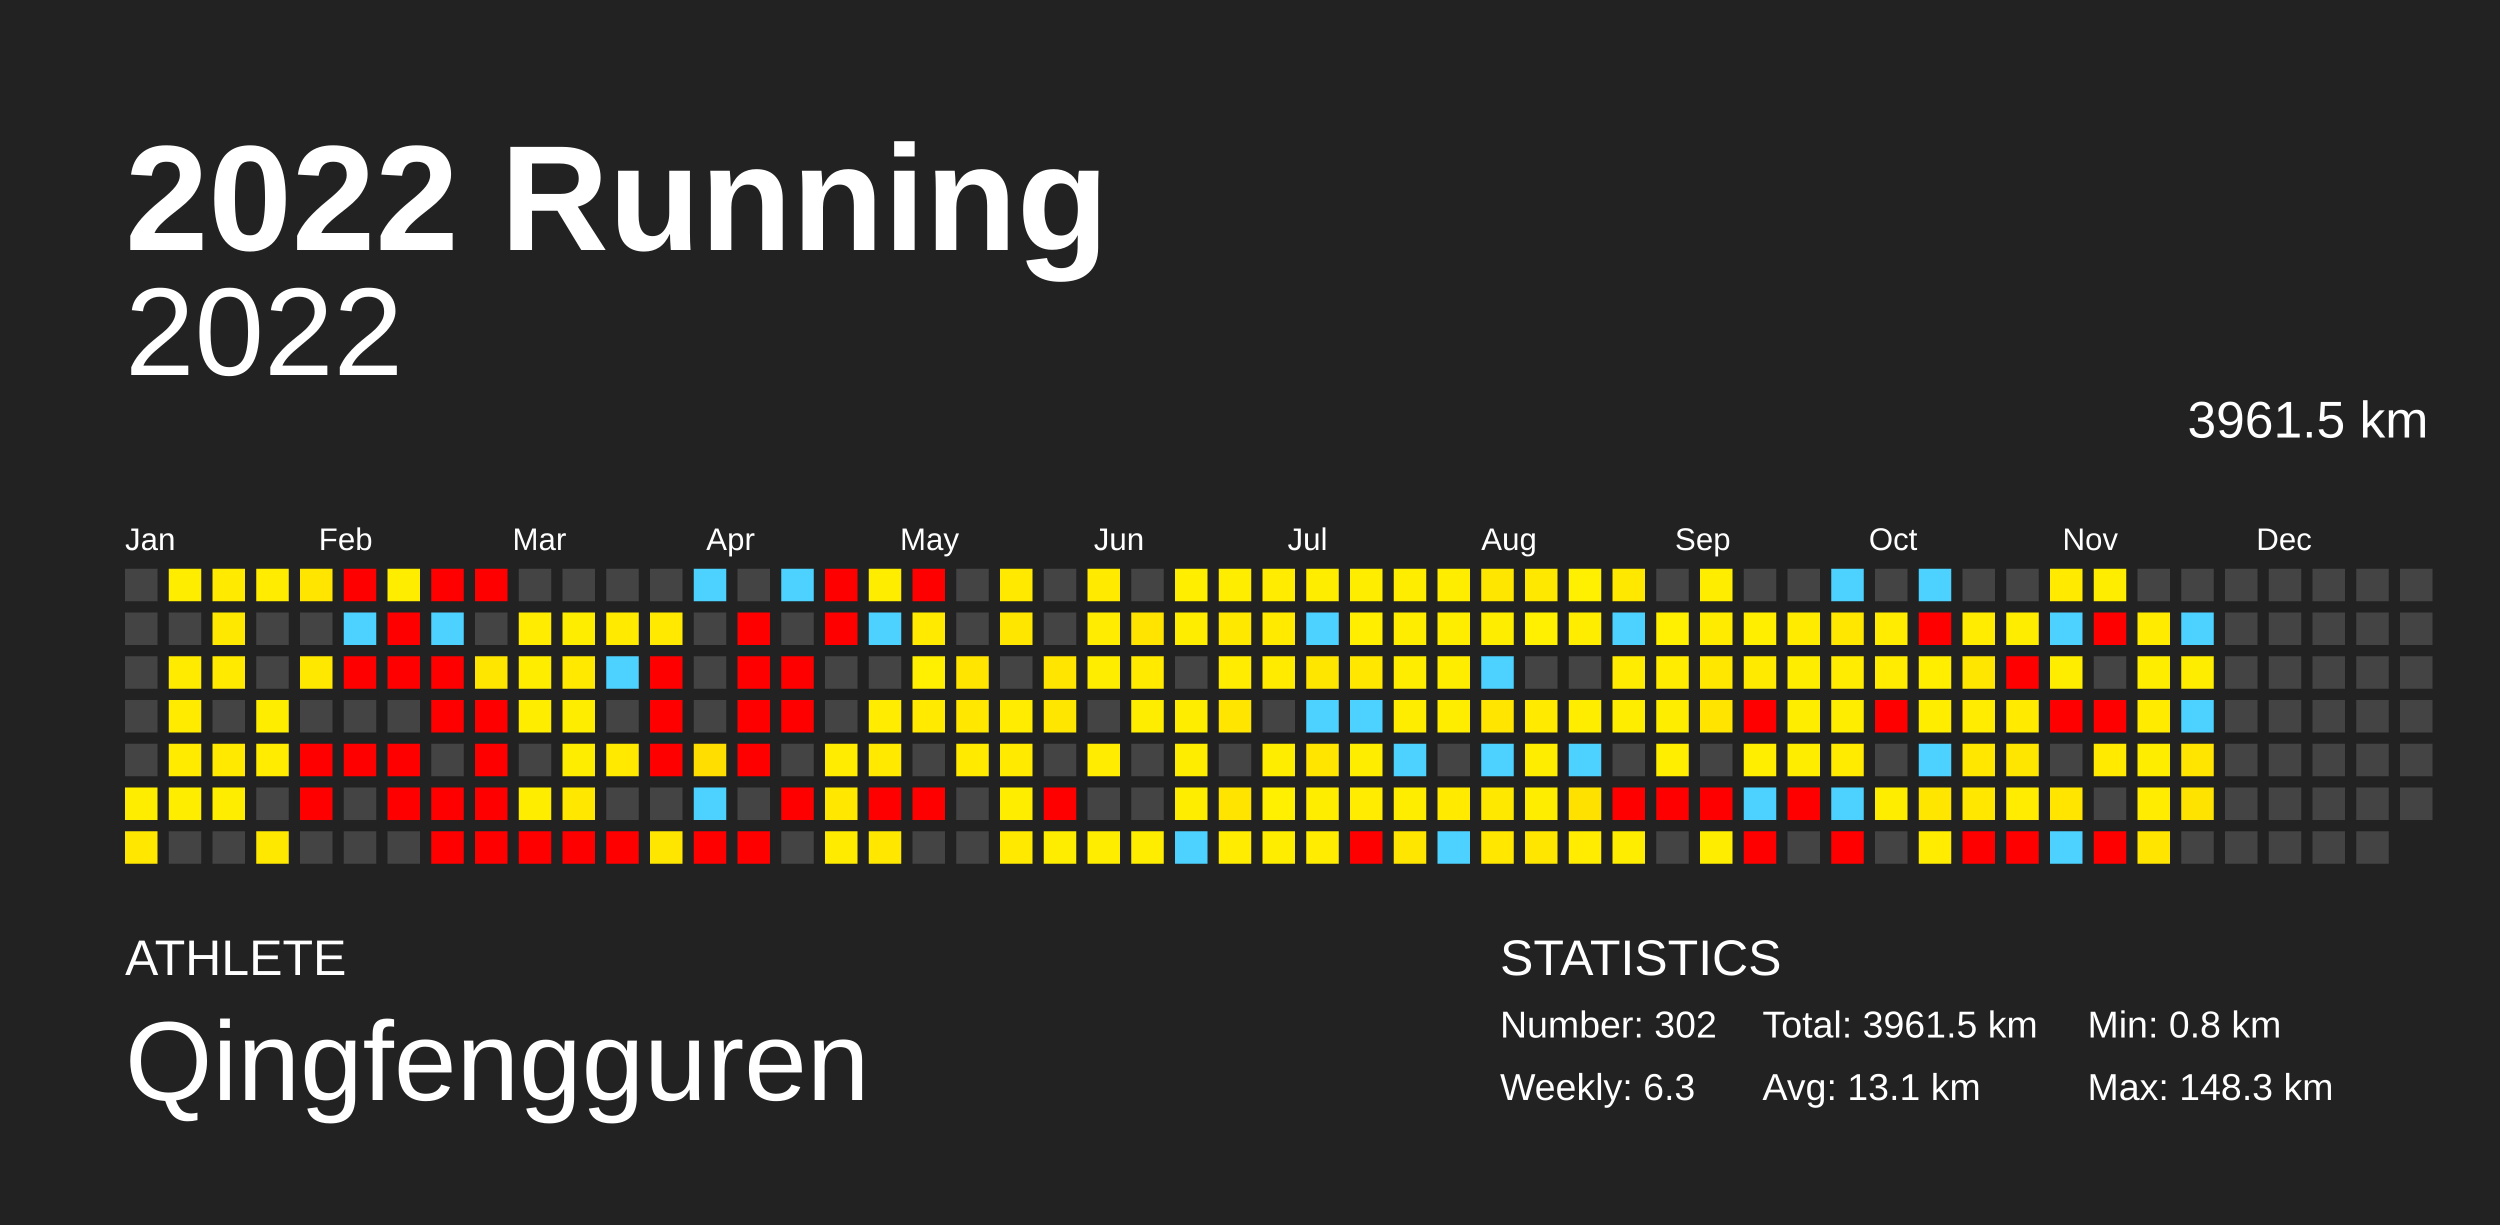
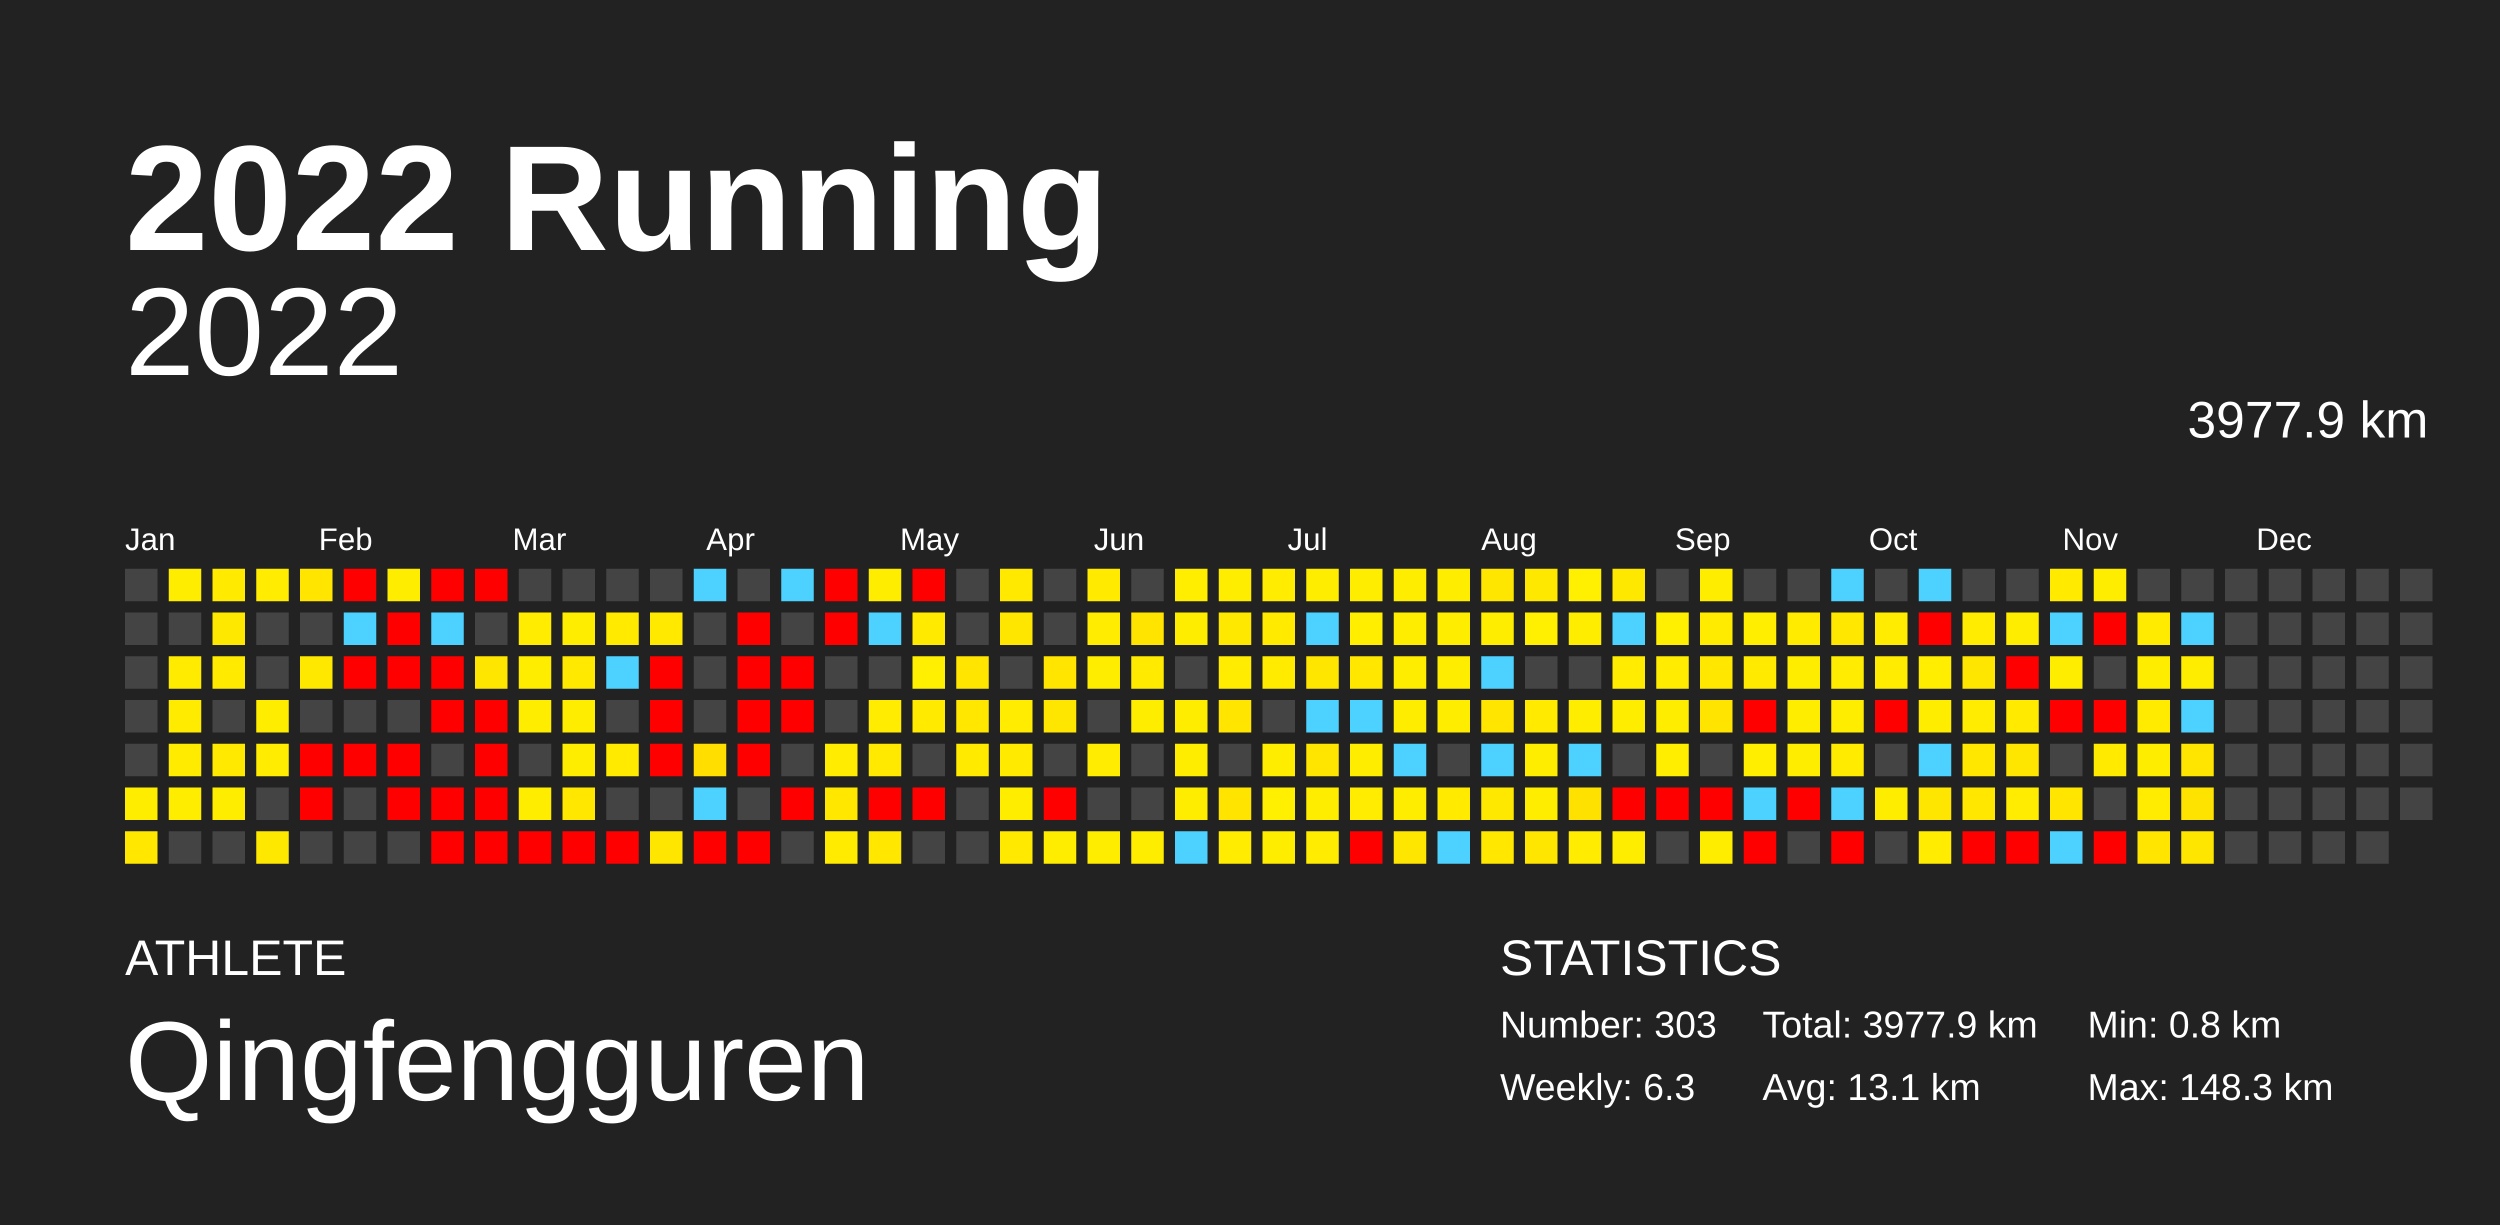
<svg xmlns="http://www.w3.org/2000/svg" baseProfile="full" height="98mm" version="1.1" viewBox="0,0,200,98" width="200mm">
  <defs />
  <rect fill="#222222" height="98" width="200" x="0" y="0" />
  <text fill="#FFFFFF" style="font-size:12px; font-family:Arial; font-weight:bold;" x="10" y="20">2022 Running</text>
  <text fill="#FFFFFF" style="font-size:4px; font-family:Arial" x="10" y="78">ATHLETE</text>
  <text fill="#FFFFFF" style="font-size:9px; font-family:Arial" x="10" y="88">Qingfengguren</text>
  <text fill="#FFFFFF" style="font-size:4px; font-family:Arial" x="120" y="78">STATISTICS</text>
-   <text fill="#FFFFFF" style="font-size:3px; font-family:Arial" x="120" y="83">Number: 302</text>
+   <text fill="#FFFFFF" style="font-size:3px; font-family:Arial" x="120" y="83">Number: 303</text>
  <text fill="#FFFFFF" style="font-size:3px; font-family:Arial" x="120" y="88">Weekly: 6.3</text>
-   <text fill="#FFFFFF" style="font-size:3px; font-family:Arial" x="141" y="83">Total: 3961.5 km</text>
+   <text fill="#FFFFFF" style="font-size:3px; font-family:Arial" x="141" y="83">Total: 3977.9 km</text>
  <text fill="#FFFFFF" style="font-size:3px; font-family:Arial" x="141" y="88">Avg: 13.1 km</text>
  <text fill="#FFFFFF" style="font-size:3px; font-family:Arial" x="167" y="83">Min: 0.8 km</text>
  <text fill="#FFFFFF" style="font-size:3px; font-family:Arial" x="167" y="88">Max: 148.3 km</text>
  <text alignment-baseline="hanging" fill="#FFFFFF" style="font-size:10.0px; font-family:Arial;" x="10" y="30">2022</text>
-   <text alignment-baseline="hanging" fill="#FFFFFF" style="font-size:4.125px; font-family:Arial;" x="175" y="35">3961.5 km</text>
+   <text alignment-baseline="hanging" fill="#FFFFFF" style="font-size:4.125px; font-family:Arial;" x="175" y="35">3977.9 km</text>
  <text fill="#FFFFFF" style="font-size:2.5px; font-family:Arial" x="10.0" y="44">Jan</text>
  <text fill="#FFFFFF" style="font-size:2.5px; font-family:Arial" x="25.5" y="44">Feb</text>
  <text fill="#FFFFFF" style="font-size:2.5px; font-family:Arial" x="41.0" y="44">Mar</text>
  <text fill="#FFFFFF" style="font-size:2.5px; font-family:Arial" x="56.5" y="44">Apr</text>
  <text fill="#FFFFFF" style="font-size:2.5px; font-family:Arial" x="72.0" y="44">May</text>
  <text fill="#FFFFFF" style="font-size:2.5px; font-family:Arial" x="87.5" y="44">Jun</text>
  <text fill="#FFFFFF" style="font-size:2.5px; font-family:Arial" x="103.0" y="44">Jul</text>
  <text fill="#FFFFFF" style="font-size:2.5px; font-family:Arial" x="118.5" y="44">Aug</text>
  <text fill="#FFFFFF" style="font-size:2.5px; font-family:Arial" x="134.0" y="44">Sep</text>
  <text fill="#FFFFFF" style="font-size:2.5px; font-family:Arial" x="149.5" y="44">Oct</text>
  <text fill="#FFFFFF" style="font-size:2.5px; font-family:Arial" x="165.0" y="44">Nov</text>
  <text fill="#FFFFFF" style="font-size:2.5px; font-family:Arial" x="180.5" y="44">Dec</text>
  <rect fill="#444444" height="2.6" width="2.6" x="10.0" y="45.5" />
  <rect fill="#444444" height="2.6" width="2.6" x="10.0" y="49.0" />
  <rect fill="#444444" height="2.6" width="2.6" x="10.0" y="52.5" />
  <rect fill="#444444" height="2.6" width="2.6" x="10.0" y="56.0" />
  <rect fill="#444444" height="2.6" width="2.6" x="10.0" y="59.5" />
  <rect fill="#ffed00" height="2.6" width="2.6" x="10.0" y="63.0" />
  <rect fill="#ffe700" height="2.6" width="2.6" x="10.0" y="66.5" />
  <rect fill="#ffed00" height="2.6" width="2.6" x="13.5" y="45.5" />
  <rect fill="#444444" height="2.6" width="2.6" x="13.5" y="49.0" />
  <rect fill="#ffeb00" height="2.6" width="2.6" x="13.5" y="52.5" />
  <rect fill="#ffeb00" height="2.6" width="2.6" x="13.5" y="56.0" />
  <rect fill="#ffeb00" height="2.6" width="2.6" x="13.5" y="59.5" />
  <rect fill="#ffed00" height="2.6" width="2.6" x="13.5" y="63.0" />
  <rect fill="#444444" height="2.6" width="2.6" x="13.5" y="66.5" />
  <rect fill="#ffea00" height="2.6" width="2.6" x="17.0" y="45.5" />
  <rect fill="#ffe800" height="2.6" width="2.6" x="17.0" y="49.0" />
  <rect fill="#ffea00" height="2.6" width="2.6" x="17.0" y="52.5" />
  <rect fill="#444444" height="2.6" width="2.6" x="17.0" y="56.0" />
  <rect fill="#ffe900" height="2.6" width="2.6" x="17.0" y="59.5" />
  <rect fill="#ffed00" height="2.6" width="2.6" x="17.0" y="63.0" />
  <rect fill="#444444" height="2.6" width="2.6" x="17.0" y="66.5" />
  <rect fill="#ffec00" height="2.6" width="2.6" x="20.5" y="45.5" />
  <rect fill="#444444" height="2.6" width="2.6" x="20.5" y="49.0" />
  <rect fill="#444444" height="2.6" width="2.6" x="20.5" y="52.5" />
  <rect fill="#ffed00" height="2.6" width="2.6" x="20.5" y="56.0" />
  <rect fill="#ffec00" height="2.6" width="2.6" x="20.5" y="59.5" />
  <rect fill="#444444" height="2.6" width="2.6" x="20.5" y="63.0" />
  <rect fill="#ffe800" height="2.6" width="2.6" x="20.5" y="66.5" />
  <rect fill="#ffe500" height="2.6" width="2.6" x="24.0" y="45.5" />
  <rect fill="#444444" height="2.6" width="2.6" x="24.0" y="49.0" />
  <rect fill="#ffe800" height="2.6" width="2.6" x="24.0" y="52.5" />
  <rect fill="#444444" height="2.6" width="2.6" x="24.0" y="56.0" />
  <rect fill="red" height="2.6" width="2.6" x="24.0" y="59.5" />
  <rect fill="red" height="2.6" width="2.6" x="24.0" y="63.0" />
  <rect fill="#444444" height="2.6" width="2.6" x="24.0" y="66.5" />
  <rect fill="red" height="2.6" width="2.6" x="27.5" y="45.5" />
  <rect fill="#4dd2ff" height="2.6" width="2.6" x="27.5" y="49.0" />
  <rect fill="red" height="2.6" width="2.6" x="27.5" y="52.5" />
  <rect fill="#444444" height="2.6" width="2.6" x="27.5" y="56.0" />
  <rect fill="red" height="2.6" width="2.6" x="27.5" y="59.5" />
  <rect fill="#444444" height="2.6" width="2.6" x="27.5" y="63.0" />
  <rect fill="#444444" height="2.6" width="2.6" x="27.5" y="66.5" />
  <rect fill="#ffed00" height="2.6" width="2.6" x="31.0" y="45.5" />
  <rect fill="red" height="2.6" width="2.6" x="31.0" y="49.0" />
  <rect fill="red" height="2.6" width="2.6" x="31.0" y="52.5" />
  <rect fill="#444444" height="2.6" width="2.6" x="31.0" y="56.0" />
  <rect fill="red" height="2.6" width="2.6" x="31.0" y="59.5" />
  <rect fill="red" height="2.6" width="2.6" x="31.0" y="63.0" />
  <rect fill="#444444" height="2.6" width="2.6" x="31.0" y="66.5" />
  <rect fill="red" height="2.6" width="2.6" x="34.5" y="45.5" />
  <rect fill="#4dd2ff" height="2.6" width="2.6" x="34.5" y="49.0" />
  <rect fill="red" height="2.6" width="2.6" x="34.5" y="52.5" />
  <rect fill="red" height="2.6" width="2.6" x="34.5" y="56.0" />
  <rect fill="#444444" height="2.6" width="2.6" x="34.5" y="59.5" />
  <rect fill="red" height="2.6" width="2.6" x="34.5" y="63.0" />
  <rect fill="red" height="2.6" width="2.6" x="34.5" y="66.5" />
  <rect fill="red" height="2.6" width="2.6" x="38.0" y="45.5" />
  <rect fill="#444444" height="2.6" width="2.6" x="38.0" y="49.0" />
  <rect fill="#ffe600" height="2.6" width="2.6" x="38.0" y="52.5" />
  <rect fill="red" height="2.6" width="2.6" x="38.0" y="56.0" />
  <rect fill="red" height="2.6" width="2.6" x="38.0" y="59.5" />
  <rect fill="red" height="2.6" width="2.6" x="38.0" y="63.0" />
  <rect fill="red" height="2.6" width="2.6" x="38.0" y="66.5" />
  <rect fill="#444444" height="2.6" width="2.6" x="41.5" y="45.5" />
  <rect fill="#ffec00" height="2.6" width="2.6" x="41.5" y="49.0" />
  <rect fill="#ffed00" height="2.6" width="2.6" x="41.5" y="52.5" />
  <rect fill="#ffed00" height="2.6" width="2.6" x="41.5" y="56.0" />
  <rect fill="#444444" height="2.6" width="2.6" x="41.5" y="59.5" />
  <rect fill="#ffed00" height="2.6" width="2.6" x="41.5" y="63.0" />
  <rect fill="red" height="2.6" width="2.6" x="41.5" y="66.5" />
  <rect fill="#444444" height="2.6" width="2.6" x="45.0" y="45.5" />
  <rect fill="#ffed00" height="2.6" width="2.6" x="45.0" y="49.0" />
  <rect fill="#ffe900" height="2.6" width="2.6" x="45.0" y="52.5" />
  <rect fill="#ffed00" height="2.6" width="2.6" x="45.0" y="56.0" />
  <rect fill="#ffed00" height="2.6" width="2.6" x="45.0" y="59.5" />
  <rect fill="#ffe700" height="2.6" width="2.6" x="45.0" y="63.0" />
  <rect fill="red" height="2.6" width="2.6" x="45.0" y="66.5" />
  <rect fill="#444444" height="2.6" width="2.6" x="48.5" y="45.5" />
  <rect fill="#ffea00" height="2.6" width="2.6" x="48.5" y="49.0" />
  <rect fill="#4dd2ff" height="2.6" width="2.6" x="48.5" y="52.5" />
  <rect fill="#444444" height="2.6" width="2.6" x="48.5" y="56.0" />
-   <rect fill="#ffe900" height="2.6" width="2.6" x="48.5" y="59.5" />
+   <rect fill="#ffea00" height="2.6" width="2.6" x="48.5" y="59.5" />
  <rect fill="#444444" height="2.6" width="2.6" x="48.5" y="63.0" />
  <rect fill="red" height="2.6" width="2.6" x="48.5" y="66.5" />
  <rect fill="#444444" height="2.6" width="2.6" x="52.0" y="45.5" />
  <rect fill="#ffe900" height="2.6" width="2.6" x="52.0" y="49.0" />
  <rect fill="red" height="2.6" width="2.6" x="52.0" y="52.5" />
  <rect fill="red" height="2.6" width="2.6" x="52.0" y="56.0" />
  <rect fill="red" height="2.6" width="2.6" x="52.0" y="59.5" />
  <rect fill="#444444" height="2.6" width="2.6" x="52.0" y="63.0" />
  <rect fill="#ffe600" height="2.6" width="2.6" x="52.0" y="66.5" />
  <rect fill="#4dd2ff" height="2.6" width="2.6" x="55.5" y="45.5" />
  <rect fill="#444444" height="2.6" width="2.6" x="55.5" y="49.0" />
  <rect fill="#444444" height="2.6" width="2.6" x="55.5" y="52.5" />
  <rect fill="#444444" height="2.6" width="2.6" x="55.5" y="56.0" />
  <rect fill="#ffde00" height="2.6" width="2.6" x="55.5" y="59.5" />
  <rect fill="#4dd2ff" height="2.6" width="2.6" x="55.5" y="63.0" />
  <rect fill="red" height="2.6" width="2.6" x="55.5" y="66.5" />
  <rect fill="#444444" height="2.6" width="2.6" x="59.0" y="45.5" />
  <rect fill="red" height="2.6" width="2.6" x="59.0" y="49.0" />
  <rect fill="red" height="2.6" width="2.6" x="59.0" y="52.5" />
  <rect fill="red" height="2.6" width="2.6" x="59.0" y="56.0" />
  <rect fill="red" height="2.6" width="2.6" x="59.0" y="59.5" />
  <rect fill="#444444" height="2.6" width="2.6" x="59.0" y="63.0" />
  <rect fill="red" height="2.6" width="2.6" x="59.0" y="66.5" />
  <rect fill="#4dd2ff" height="2.6" width="2.6" x="62.5" y="45.5" />
  <rect fill="#444444" height="2.6" width="2.6" x="62.5" y="49.0" />
  <rect fill="red" height="2.6" width="2.6" x="62.5" y="52.5" />
  <rect fill="red" height="2.6" width="2.6" x="62.5" y="56.0" />
  <rect fill="#444444" height="2.6" width="2.6" x="62.5" y="59.5" />
  <rect fill="red" height="2.6" width="2.6" x="62.5" y="63.0" />
  <rect fill="#444444" height="2.6" width="2.6" x="62.5" y="66.5" />
  <rect fill="red" height="2.6" width="2.6" x="66.0" y="45.5" />
  <rect fill="red" height="2.6" width="2.6" x="66.0" y="49.0" />
  <rect fill="#444444" height="2.6" width="2.6" x="66.0" y="52.5" />
  <rect fill="#444444" height="2.6" width="2.6" x="66.0" y="56.0" />
  <rect fill="#ffec00" height="2.6" width="2.6" x="66.0" y="59.5" />
  <rect fill="#ffe700" height="2.6" width="2.6" x="66.0" y="63.0" />
  <rect fill="#ffeb00" height="2.6" width="2.6" x="66.0" y="66.5" />
  <rect fill="#ffed00" height="2.6" width="2.6" x="69.5" y="45.5" />
  <rect fill="#4dd2ff" height="2.6" width="2.6" x="69.5" y="49.0" />
  <rect fill="#444444" height="2.6" width="2.6" x="69.5" y="52.5" />
  <rect fill="#ffec00" height="2.6" width="2.6" x="69.5" y="56.0" />
  <rect fill="#ffe900" height="2.6" width="2.6" x="69.5" y="59.5" />
  <rect fill="red" height="2.6" width="2.6" x="69.5" y="63.0" />
  <rect fill="#ffe700" height="2.6" width="2.6" x="69.5" y="66.5" />
  <rect fill="red" height="2.6" width="2.6" x="73.0" y="45.5" />
  <rect fill="#ffea00" height="2.6" width="2.6" x="73.0" y="49.0" />
  <rect fill="#ffef00" height="2.6" width="2.6" x="73.0" y="52.5" />
  <rect fill="#ffea00" height="2.6" width="2.6" x="73.0" y="56.0" />
  <rect fill="#444444" height="2.6" width="2.6" x="73.0" y="59.5" />
  <rect fill="red" height="2.6" width="2.6" x="73.0" y="63.0" />
  <rect fill="#444444" height="2.6" width="2.6" x="73.0" y="66.5" />
  <rect fill="#444444" height="2.6" width="2.6" x="76.5" y="45.5" />
  <rect fill="#444444" height="2.6" width="2.6" x="76.5" y="49.0" />
  <rect fill="#ffe500" height="2.6" width="2.6" x="76.5" y="52.5" />
  <rect fill="#ffe700" height="2.6" width="2.6" x="76.5" y="56.0" />
  <rect fill="#ffea00" height="2.6" width="2.6" x="76.5" y="59.5" />
  <rect fill="#444444" height="2.6" width="2.6" x="76.5" y="63.0" />
  <rect fill="#444444" height="2.6" width="2.6" x="76.5" y="66.5" />
  <rect fill="#ffe900" height="2.6" width="2.6" x="80.0" y="45.5" />
  <rect fill="#ffe600" height="2.6" width="2.6" x="80.0" y="49.0" />
  <rect fill="#444444" height="2.6" width="2.6" x="80.0" y="52.5" />
  <rect fill="#ffec00" height="2.6" width="2.6" x="80.0" y="56.0" />
  <rect fill="#ffea00" height="2.6" width="2.6" x="80.0" y="59.5" />
  <rect fill="#ffed00" height="2.6" width="2.6" x="80.0" y="63.0" />
  <rect fill="#ffe900" height="2.6" width="2.6" x="80.0" y="66.5" />
  <rect fill="#444444" height="2.6" width="2.6" x="83.5" y="45.5" />
  <rect fill="#444444" height="2.6" width="2.6" x="83.5" y="49.0" />
  <rect fill="#ffe500" height="2.6" width="2.6" x="83.5" y="52.5" />
  <rect fill="#ffe600" height="2.6" width="2.6" x="83.5" y="56.0" />
  <rect fill="#444444" height="2.6" width="2.6" x="83.5" y="59.5" />
  <rect fill="red" height="2.6" width="2.6" x="83.5" y="63.0" />
  <rect fill="#ffed00" height="2.6" width="2.6" x="83.5" y="66.5" />
  <rect fill="#ffea00" height="2.6" width="2.6" x="87.0" y="45.5" />
  <rect fill="#ffec00" height="2.6" width="2.6" x="87.0" y="49.0" />
  <rect fill="#ffed00" height="2.6" width="2.6" x="87.0" y="52.5" />
  <rect fill="#444444" height="2.6" width="2.6" x="87.0" y="56.0" />
  <rect fill="#ffec00" height="2.6" width="2.6" x="87.0" y="59.5" />
  <rect fill="#444444" height="2.6" width="2.6" x="87.0" y="63.0" />
  <rect fill="#ffed00" height="2.6" width="2.6" x="87.0" y="66.5" />
  <rect fill="#444444" height="2.6" width="2.6" x="90.5" y="45.5" />
  <rect fill="#ffe400" height="2.6" width="2.6" x="90.5" y="49.0" />
  <rect fill="#ffea00" height="2.6" width="2.6" x="90.5" y="52.5" />
  <rect fill="#ffed00" height="2.6" width="2.6" x="90.5" y="56.0" />
  <rect fill="#444444" height="2.6" width="2.6" x="90.5" y="59.5" />
  <rect fill="#444444" height="2.6" width="2.6" x="90.5" y="63.0" />
  <rect fill="#ffed00" height="2.6" width="2.6" x="90.5" y="66.5" />
  <rect fill="#ffee00" height="2.6" width="2.6" x="94.0" y="45.5" />
  <rect fill="#ffed00" height="2.6" width="2.6" x="94.0" y="49.0" />
  <rect fill="#444444" height="2.6" width="2.6" x="94.0" y="52.5" />
  <rect fill="#ffed00" height="2.6" width="2.6" x="94.0" y="56.0" />
  <rect fill="#ffed00" height="2.6" width="2.6" x="94.0" y="59.5" />
  <rect fill="#ffed00" height="2.6" width="2.6" x="94.0" y="63.0" />
  <rect fill="#4dd2ff" height="2.6" width="2.6" x="94.0" y="66.5" />
  <rect fill="#ffed00" height="2.6" width="2.6" x="97.5" y="45.5" />
  <rect fill="#ffe800" height="2.6" width="2.6" x="97.5" y="49.0" />
  <rect fill="#ffec00" height="2.6" width="2.6" x="97.5" y="52.5" />
  <rect fill="#ffe500" height="2.6" width="2.6" x="97.5" y="56.0" />
  <rect fill="#444444" height="2.6" width="2.6" x="97.5" y="59.5" />
  <rect fill="#ffe400" height="2.6" width="2.6" x="97.5" y="63.0" />
  <rect fill="#ffec00" height="2.6" width="2.6" x="97.5" y="66.5" />
  <rect fill="#ffec00" height="2.6" width="2.6" x="101.0" y="45.5" />
  <rect fill="#ffea00" height="2.6" width="2.6" x="101.0" y="49.0" />
  <rect fill="#ffeb00" height="2.6" width="2.6" x="101.0" y="52.5" />
  <rect fill="#444444" height="2.6" width="2.6" x="101.0" y="56.0" />
  <rect fill="#ffed00" height="2.6" width="2.6" x="101.0" y="59.5" />
  <rect fill="#ffef00" height="2.6" width="2.6" x="101.0" y="63.0" />
  <rect fill="#ffed00" height="2.6" width="2.6" x="101.0" y="66.5" />
  <rect fill="#ffed00" height="2.6" width="2.6" x="104.5" y="45.5" />
  <rect fill="#4dd2ff" height="2.6" width="2.6" x="104.5" y="49.0" />
  <rect fill="#ffe600" height="2.6" width="2.6" x="104.5" y="52.5" />
  <rect fill="#4dd2ff" height="2.6" width="2.6" x="104.5" y="56.0" />
  <rect fill="#ffe500" height="2.6" width="2.6" x="104.5" y="59.5" />
  <rect fill="#ffed00" height="2.6" width="2.6" x="104.5" y="63.0" />
  <rect fill="#ffec00" height="2.6" width="2.6" x="104.5" y="66.5" />
  <rect fill="#ffed00" height="2.6" width="2.6" x="108.0" y="45.5" />
  <rect fill="#ffee00" height="2.6" width="2.6" x="108.0" y="49.0" />
  <rect fill="#ffe700" height="2.6" width="2.6" x="108.0" y="52.5" />
  <rect fill="#4dd2ff" height="2.6" width="2.6" x="108.0" y="56.0" />
  <rect fill="#ffed00" height="2.6" width="2.6" x="108.0" y="59.5" />
  <rect fill="#ffec00" height="2.6" width="2.6" x="108.0" y="63.0" />
  <rect fill="red" height="2.6" width="2.6" x="108.0" y="66.5" />
  <rect fill="#ffed00" height="2.6" width="2.6" x="111.5" y="45.5" />
  <rect fill="#ffed00" height="2.6" width="2.6" x="111.5" y="49.0" />
  <rect fill="#ffed00" height="2.6" width="2.6" x="111.5" y="52.5" />
  <rect fill="#ffed00" height="2.6" width="2.6" x="111.5" y="56.0" />
  <rect fill="#4dd2ff" height="2.6" width="2.6" x="111.5" y="59.5" />
  <rect fill="#ffed00" height="2.6" width="2.6" x="111.5" y="63.0" />
  <rect fill="#ffe600" height="2.6" width="2.6" x="111.5" y="66.5" />
  <rect fill="#ffed00" height="2.6" width="2.6" x="115.0" y="45.5" />
  <rect fill="#ffed00" height="2.6" width="2.6" x="115.0" y="49.0" />
  <rect fill="#ffed00" height="2.6" width="2.6" x="115.0" y="52.5" />
  <rect fill="#ffed00" height="2.6" width="2.6" x="115.0" y="56.0" />
  <rect fill="#444444" height="2.6" width="2.6" x="115.0" y="59.5" />
  <rect fill="#ffea00" height="2.6" width="2.6" x="115.0" y="63.0" />
  <rect fill="#4dd2ff" height="2.6" width="2.6" x="115.0" y="66.5" />
  <rect fill="#ffe600" height="2.6" width="2.6" x="118.5" y="45.5" />
  <rect fill="#ffed00" height="2.6" width="2.6" x="118.5" y="49.0" />
  <rect fill="#4dd2ff" height="2.6" width="2.6" x="118.5" y="52.5" />
  <rect fill="#ffe500" height="2.6" width="2.6" x="118.5" y="56.0" />
  <rect fill="#4dd2ff" height="2.6" width="2.6" x="118.5" y="59.5" />
  <rect fill="#ffe800" height="2.6" width="2.6" x="118.5" y="63.0" />
  <rect fill="#ffe700" height="2.6" width="2.6" x="118.5" y="66.5" />
  <rect fill="#ffe800" height="2.6" width="2.6" x="122.0" y="45.5" />
  <rect fill="#ffef00" height="2.6" width="2.6" x="122.0" y="49.0" />
  <rect fill="#444444" height="2.6" width="2.6" x="122.0" y="52.5" />
  <rect fill="#ffea00" height="2.6" width="2.6" x="122.0" y="56.0" />
  <rect fill="#ffed00" height="2.6" width="2.6" x="122.0" y="59.5" />
  <rect fill="#ffed00" height="2.6" width="2.6" x="122.0" y="63.0" />
  <rect fill="#ffe600" height="2.6" width="2.6" x="122.0" y="66.5" />
  <rect fill="#ffef00" height="2.6" width="2.6" x="125.5" y="45.5" />
  <rect fill="#ffed00" height="2.6" width="2.6" x="125.5" y="49.0" />
  <rect fill="#444444" height="2.6" width="2.6" x="125.5" y="52.5" />
  <rect fill="#ffed00" height="2.6" width="2.6" x="125.5" y="56.0" />
  <rect fill="#4dd2ff" height="2.6" width="2.6" x="125.5" y="59.5" />
  <rect fill="#ffe100" height="2.6" width="2.6" x="125.5" y="63.0" />
  <rect fill="#ffec00" height="2.6" width="2.6" x="125.5" y="66.5" />
  <rect fill="#ffe800" height="2.6" width="2.6" x="129.0" y="45.5" />
  <rect fill="#4dd2ff" height="2.6" width="2.6" x="129.0" y="49.0" />
  <rect fill="#ffec00" height="2.6" width="2.6" x="129.0" y="52.5" />
  <rect fill="#ffed00" height="2.6" width="2.6" x="129.0" y="56.0" />
  <rect fill="#444444" height="2.6" width="2.6" x="129.0" y="59.5" />
  <rect fill="red" height="2.6" width="2.6" x="129.0" y="63.0" />
  <rect fill="#ffed00" height="2.6" width="2.6" x="129.0" y="66.5" />
  <rect fill="#444444" height="2.6" width="2.6" x="132.5" y="45.5" />
  <rect fill="#ffef00" height="2.6" width="2.6" x="132.5" y="49.0" />
  <rect fill="#ffec00" height="2.6" width="2.6" x="132.5" y="52.5" />
  <rect fill="#ffed00" height="2.6" width="2.6" x="132.5" y="56.0" />
  <rect fill="#ffee00" height="2.6" width="2.6" x="132.5" y="59.5" />
  <rect fill="red" height="2.6" width="2.6" x="132.5" y="63.0" />
  <rect fill="#444444" height="2.6" width="2.6" x="132.5" y="66.5" />
  <rect fill="#ffed00" height="2.6" width="2.6" x="136.0" y="45.5" />
  <rect fill="#ffeb00" height="2.6" width="2.6" x="136.0" y="49.0" />
  <rect fill="#ffe700" height="2.6" width="2.6" x="136.0" y="52.5" />
  <rect fill="#ffe400" height="2.6" width="2.6" x="136.0" y="56.0" />
  <rect fill="#444444" height="2.6" width="2.6" x="136.0" y="59.5" />
  <rect fill="red" height="2.6" width="2.6" x="136.0" y="63.0" />
  <rect fill="#ffed00" height="2.6" width="2.6" x="136.0" y="66.5" />
  <rect fill="#444444" height="2.6" width="2.6" x="139.5" y="45.5" />
  <rect fill="#ffee00" height="2.6" width="2.6" x="139.5" y="49.0" />
  <rect fill="#ffea00" height="2.6" width="2.6" x="139.5" y="52.5" />
  <rect fill="red" height="2.6" width="2.6" x="139.5" y="56.0" />
  <rect fill="#ffee00" height="2.6" width="2.6" x="139.5" y="59.5" />
  <rect fill="#4dd2ff" height="2.6" width="2.6" x="139.5" y="63.0" />
  <rect fill="red" height="2.6" width="2.6" x="139.5" y="66.5" />
  <rect fill="#444444" height="2.6" width="2.6" x="143.0" y="45.5" />
  <rect fill="#ffeb00" height="2.6" width="2.6" x="143.0" y="49.0" />
  <rect fill="#ffed00" height="2.6" width="2.6" x="143.0" y="52.5" />
  <rect fill="#ffed00" height="2.6" width="2.6" x="143.0" y="56.0" />
  <rect fill="#ffed00" height="2.6" width="2.6" x="143.0" y="59.5" />
  <rect fill="red" height="2.6" width="2.6" x="143.0" y="63.0" />
  <rect fill="#444444" height="2.6" width="2.6" x="143.0" y="66.5" />
  <rect fill="#4dd2ff" height="2.6" width="2.6" x="146.5" y="45.5" />
  <rect fill="#ffe700" height="2.6" width="2.6" x="146.5" y="49.0" />
  <rect fill="#ffec00" height="2.6" width="2.6" x="146.5" y="52.5" />
  <rect fill="#ffed00" height="2.6" width="2.6" x="146.5" y="56.0" />
  <rect fill="#ffeb00" height="2.6" width="2.6" x="146.5" y="59.5" />
  <rect fill="#4dd2ff" height="2.6" width="2.6" x="146.5" y="63.0" />
  <rect fill="red" height="2.6" width="2.6" x="146.5" y="66.5" />
  <rect fill="#444444" height="2.6" width="2.6" x="150.0" y="45.5" />
  <rect fill="#ffec00" height="2.6" width="2.6" x="150.0" y="49.0" />
  <rect fill="#ffec00" height="2.6" width="2.6" x="150.0" y="52.5" />
  <rect fill="red" height="2.6" width="2.6" x="150.0" y="56.0" />
  <rect fill="#444444" height="2.6" width="2.6" x="150.0" y="59.5" />
  <rect fill="#ffed00" height="2.6" width="2.6" x="150.0" y="63.0" />
  <rect fill="#444444" height="2.6" width="2.6" x="150.0" y="66.5" />
  <rect fill="#4dd2ff" height="2.6" width="2.6" x="153.5" y="45.5" />
  <rect fill="red" height="2.6" width="2.6" x="153.5" y="49.0" />
  <rect fill="#ffee00" height="2.6" width="2.6" x="153.5" y="52.5" />
  <rect fill="#ffed00" height="2.6" width="2.6" x="153.5" y="56.0" />
  <rect fill="#4dd2ff" height="2.6" width="2.6" x="153.5" y="59.5" />
  <rect fill="#ffe600" height="2.6" width="2.6" x="153.5" y="63.0" />
  <rect fill="#ffec00" height="2.6" width="2.6" x="153.5" y="66.5" />
  <rect fill="#444444" height="2.6" width="2.6" x="157.0" y="45.5" />
  <rect fill="#ffec00" height="2.6" width="2.6" x="157.0" y="49.0" />
  <rect fill="#ffe600" height="2.6" width="2.6" x="157.0" y="52.5" />
  <rect fill="#ffec00" height="2.6" width="2.6" x="157.0" y="56.0" />
  <rect fill="#ffe700" height="2.6" width="2.6" x="157.0" y="59.5" />
  <rect fill="#ffe700" height="2.6" width="2.6" x="157.0" y="63.0" />
  <rect fill="red" height="2.6" width="2.6" x="157.0" y="66.5" />
  <rect fill="#444444" height="2.6" width="2.6" x="160.5" y="45.5" />
  <rect fill="#ffed00" height="2.6" width="2.6" x="160.5" y="49.0" />
  <rect fill="red" height="2.6" width="2.6" x="160.5" y="52.5" />
  <rect fill="#ffea00" height="2.6" width="2.6" x="160.5" y="56.0" />
  <rect fill="#ffe600" height="2.6" width="2.6" x="160.5" y="59.5" />
  <rect fill="#ffec00" height="2.6" width="2.6" x="160.5" y="63.0" />
  <rect fill="red" height="2.6" width="2.6" x="160.5" y="66.5" />
  <rect fill="#ffea00" height="2.6" width="2.6" x="164.0" y="45.5" />
  <rect fill="#4dd2ff" height="2.6" width="2.6" x="164.0" y="49.0" />
  <rect fill="#ffed00" height="2.6" width="2.6" x="164.0" y="52.5" />
  <rect fill="red" height="2.6" width="2.6" x="164.0" y="56.0" />
  <rect fill="#444444" height="2.6" width="2.6" x="164.0" y="59.5" />
  <rect fill="#ffe500" height="2.6" width="2.6" x="164.0" y="63.0" />
  <rect fill="#4dd2ff" height="2.6" width="2.6" x="164.0" y="66.5" />
  <rect fill="#ffed00" height="2.6" width="2.6" x="167.5" y="45.5" />
  <rect fill="red" height="2.6" width="2.6" x="167.5" y="49.0" />
  <rect fill="#444444" height="2.6" width="2.6" x="167.5" y="52.5" />
  <rect fill="red" height="2.6" width="2.6" x="167.5" y="56.0" />
  <rect fill="#ffea00" height="2.6" width="2.6" x="167.5" y="59.5" />
  <rect fill="#444444" height="2.6" width="2.6" x="167.5" y="63.0" />
  <rect fill="red" height="2.6" width="2.6" x="167.5" y="66.5" />
  <rect fill="#444444" height="2.6" width="2.6" x="171.0" y="45.5" />
  <rect fill="#ffeb00" height="2.6" width="2.6" x="171.0" y="49.0" />
  <rect fill="#ffed00" height="2.6" width="2.6" x="171.0" y="52.5" />
  <rect fill="#ffeb00" height="2.6" width="2.6" x="171.0" y="56.0" />
  <rect fill="#ffed00" height="2.6" width="2.6" x="171.0" y="59.5" />
  <rect fill="#ffec00" height="2.6" width="2.6" x="171.0" y="63.0" />
  <rect fill="#ffe500" height="2.6" width="2.6" x="171.0" y="66.5" />
  <rect fill="#444444" height="2.6" width="2.6" x="174.5" y="45.5" />
  <rect fill="#4dd2ff" height="2.6" width="2.6" x="174.5" y="49.0" />
  <rect fill="#ffed00" height="2.6" width="2.6" x="174.5" y="52.5" />
  <rect fill="#4dd2ff" height="2.6" width="2.6" x="174.5" y="56.0" />
  <rect fill="#ffe500" height="2.6" width="2.6" x="174.5" y="59.5" />
  <rect fill="#ffe300" height="2.6" width="2.6" x="174.5" y="63.0" />
-   <rect fill="#444444" height="2.6" width="2.6" x="174.5" y="66.5" />
+   <rect fill="#ffe600" height="2.6" width="2.6" x="174.5" y="66.5" />
  <rect fill="#444444" height="2.6" width="2.6" x="178.0" y="45.5" />
  <rect fill="#444444" height="2.6" width="2.6" x="178.0" y="49.0" />
  <rect fill="#444444" height="2.6" width="2.6" x="178.0" y="52.5" />
  <rect fill="#444444" height="2.6" width="2.6" x="178.0" y="56.0" />
  <rect fill="#444444" height="2.6" width="2.6" x="178.0" y="59.5" />
  <rect fill="#444444" height="2.6" width="2.6" x="178.0" y="63.0" />
  <rect fill="#444444" height="2.6" width="2.6" x="178.0" y="66.5" />
  <rect fill="#444444" height="2.6" width="2.6" x="181.5" y="45.5" />
  <rect fill="#444444" height="2.6" width="2.6" x="181.5" y="49.0" />
  <rect fill="#444444" height="2.6" width="2.6" x="181.5" y="52.5" />
  <rect fill="#444444" height="2.6" width="2.6" x="181.5" y="56.0" />
  <rect fill="#444444" height="2.6" width="2.6" x="181.5" y="59.5" />
  <rect fill="#444444" height="2.6" width="2.6" x="181.5" y="63.0" />
  <rect fill="#444444" height="2.6" width="2.6" x="181.5" y="66.5" />
  <rect fill="#444444" height="2.6" width="2.6" x="185.0" y="45.5" />
  <rect fill="#444444" height="2.6" width="2.6" x="185.0" y="49.0" />
  <rect fill="#444444" height="2.6" width="2.6" x="185.0" y="52.5" />
  <rect fill="#444444" height="2.6" width="2.6" x="185.0" y="56.0" />
  <rect fill="#444444" height="2.6" width="2.6" x="185.0" y="59.5" />
  <rect fill="#444444" height="2.6" width="2.6" x="185.0" y="63.0" />
  <rect fill="#444444" height="2.6" width="2.6" x="185.0" y="66.5" />
  <rect fill="#444444" height="2.6" width="2.6" x="188.5" y="45.5" />
  <rect fill="#444444" height="2.6" width="2.6" x="188.5" y="49.0" />
  <rect fill="#444444" height="2.6" width="2.6" x="188.5" y="52.5" />
  <rect fill="#444444" height="2.6" width="2.6" x="188.5" y="56.0" />
  <rect fill="#444444" height="2.6" width="2.6" x="188.5" y="59.5" />
  <rect fill="#444444" height="2.6" width="2.6" x="188.5" y="63.0" />
  <rect fill="#444444" height="2.6" width="2.6" x="188.5" y="66.5" />
  <rect fill="#444444" height="2.6" width="2.6" x="192.0" y="45.5" />
  <rect fill="#444444" height="2.6" width="2.6" x="192.0" y="49.0" />
  <rect fill="#444444" height="2.6" width="2.6" x="192.0" y="52.5" />
  <rect fill="#444444" height="2.6" width="2.6" x="192.0" y="56.0" />
  <rect fill="#444444" height="2.6" width="2.6" x="192.0" y="59.5" />
  <rect fill="#444444" height="2.6" width="2.6" x="192.0" y="63.0" />
</svg>
